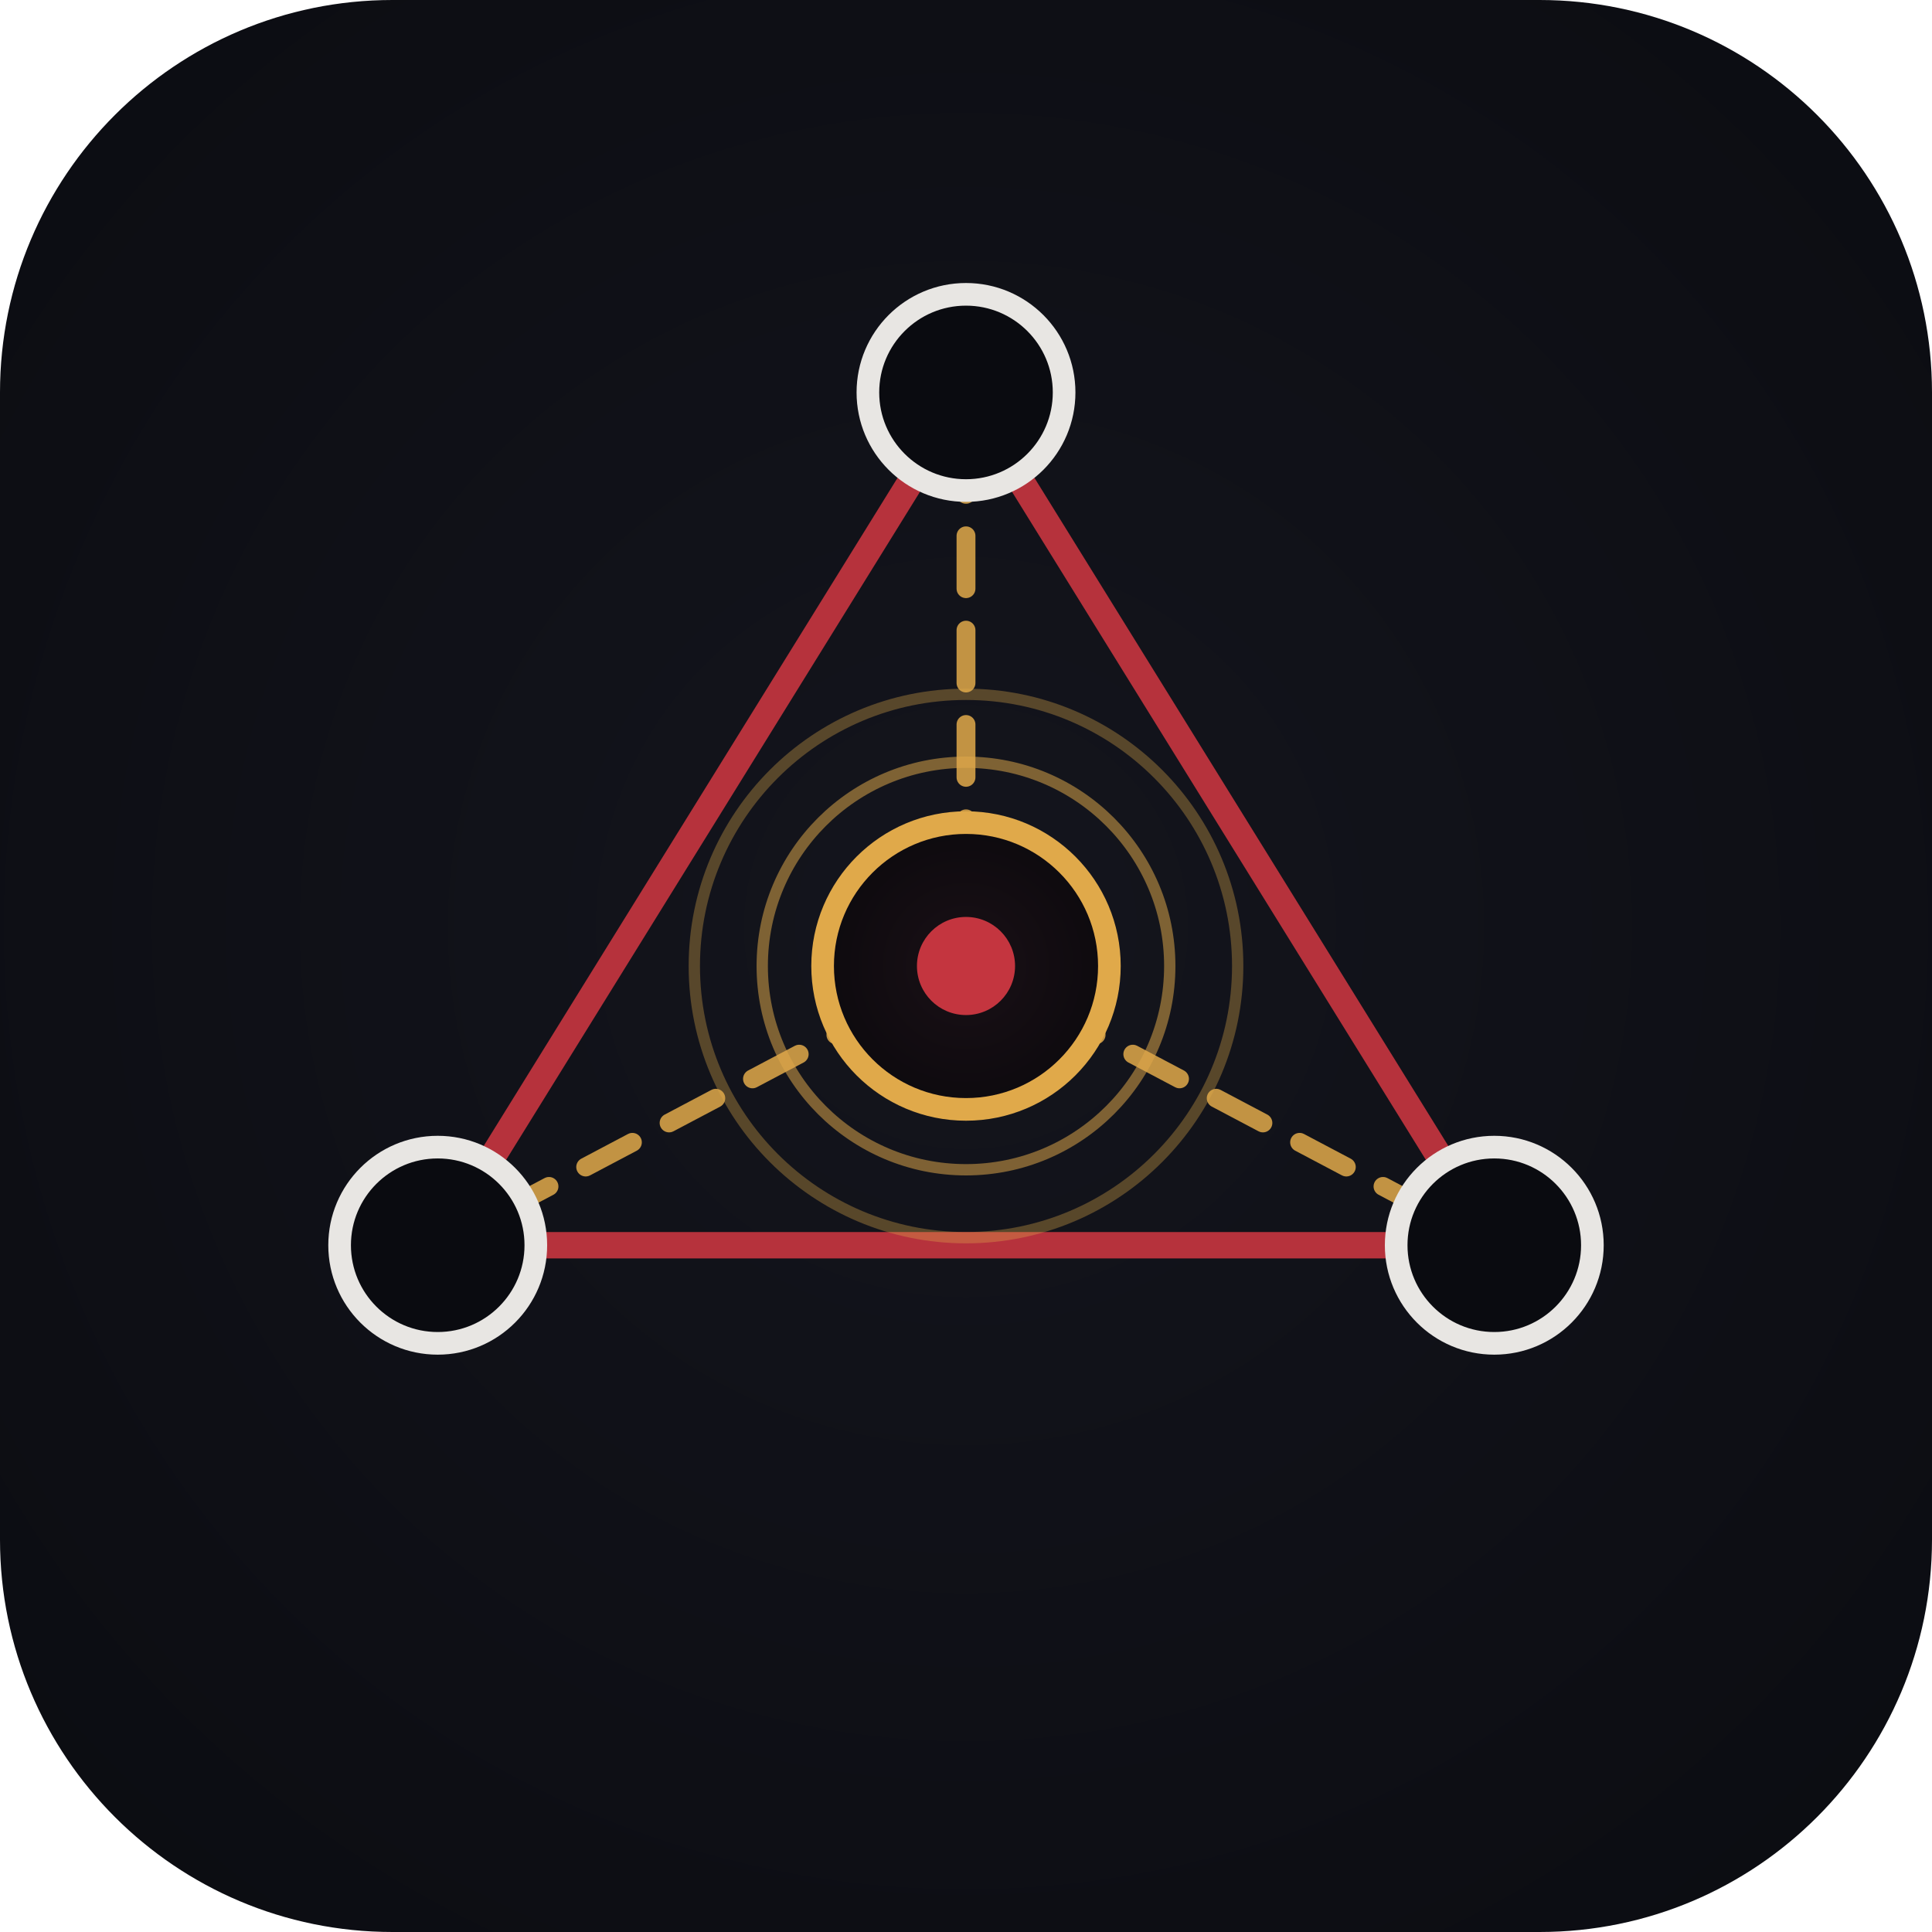
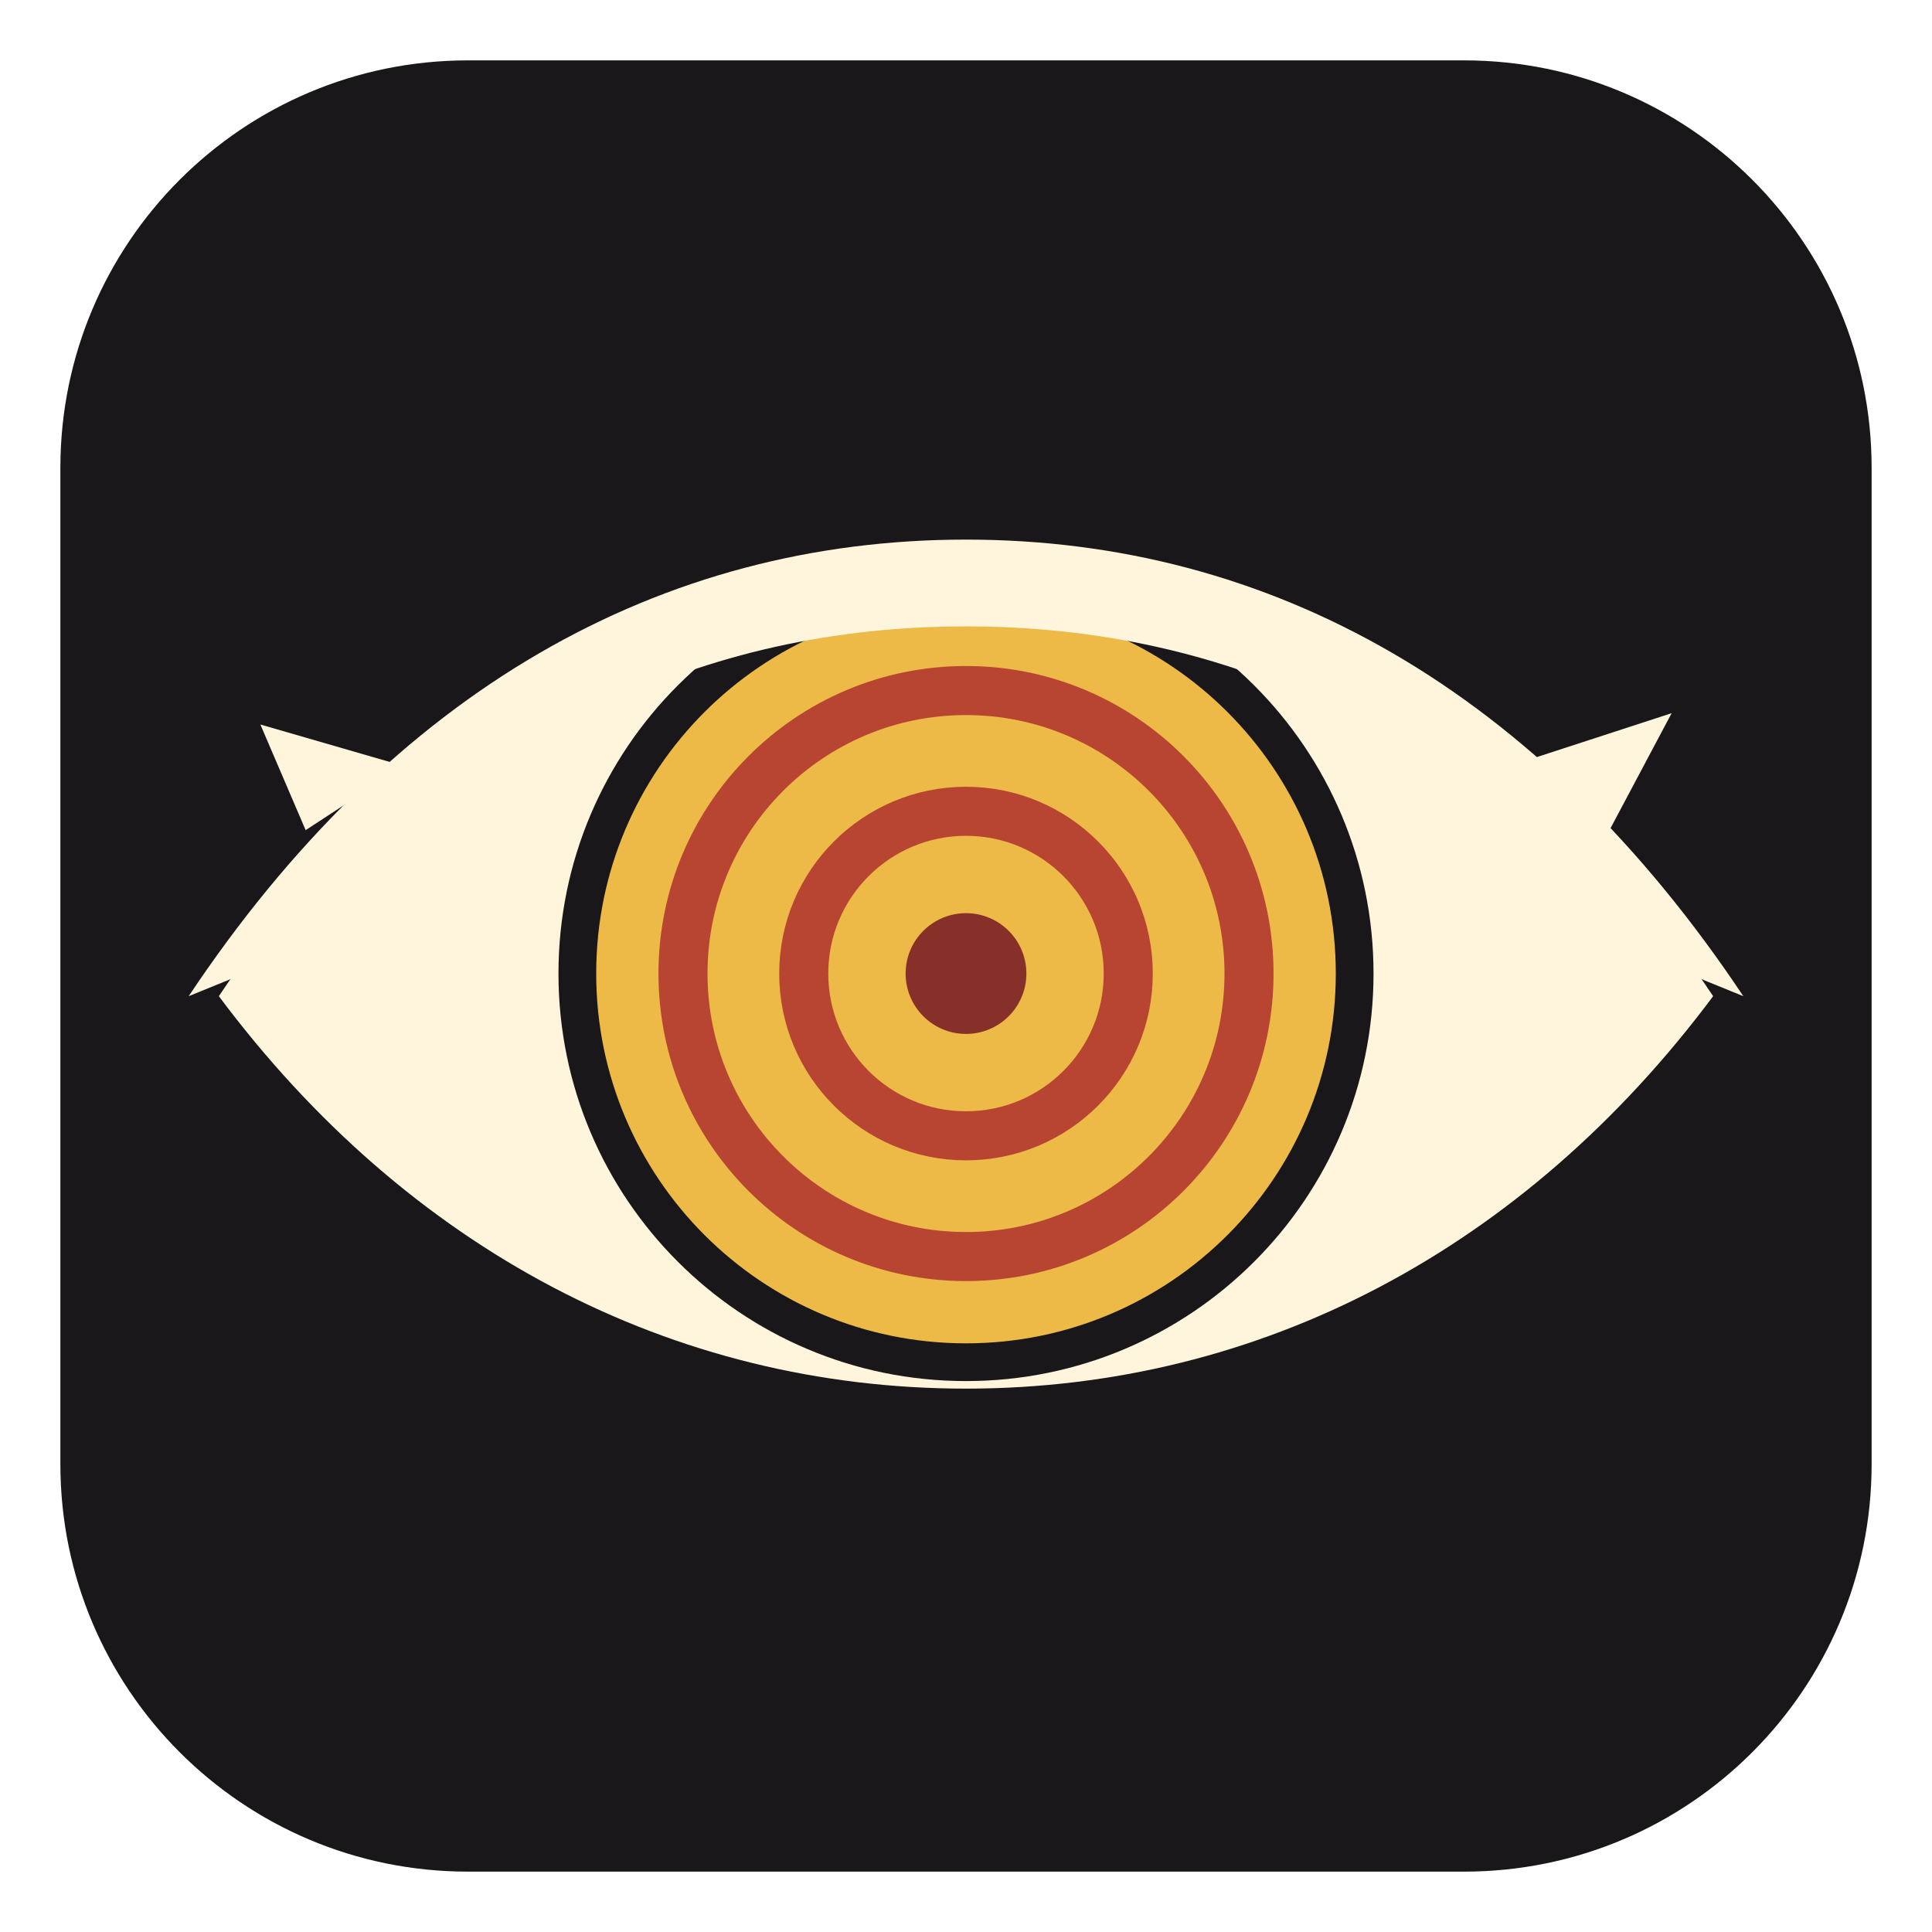
- <svg xmlns="http://www.w3.org/2000/svg" viewBox="0 0 512 512" width="512" height="512" role="img" aria-label="makima">
-   <defs>
-     <radialGradient id="bg" cx="50%" cy="48%" r="76%">
-       <stop offset="0%" stop-color="#14151d" />
-       <stop offset="100%" stop-color="#0a0b10" />
-     </radialGradient>
-     <radialGradient id="iris" cx="50%" cy="50%" r="50%">
-       <stop offset="0%" stop-color="#1a1016" />
-       <stop offset="100%" stop-color="#0d0a0e" />
-     </radialGradient>
-   </defs>
-   <rect width="512" height="512" rx="104" fill="url(#bg)" />
-   <g stroke="#c4353f" stroke-width="7" fill="none" stroke-linecap="round" opacity="0.92">
-     <path d="M256 104 L396 330" />
-     <path d="M396 330 L116 330" />
-     <path d="M116 330 L256 104" />
+ <svg xmlns="http://www.w3.org/2000/svg" viewBox="0 0 512 512" width="512" height="512" role="img" aria-label="Makima's ringed eye">
+   <rect x="16" y="16" width="480" height="480" rx="108" fill="#191719" />
+   <path d="M58 264C106 192 177 154 256 154s150 38 198 110c-50 67-120 104-198 104S108 331 58 264Z" fill="#fff4dc" />
+   <circle cx="256" cy="258" r="103" fill="#edba48" stroke="#191719" stroke-width="10" />
+   <g fill="none" stroke="#b84432" stroke-width="13">
+     <circle cx="256" cy="258" r="75" />
+     <circle cx="256" cy="258" r="43" />
  </g>
-   <g stroke="#e0a94a" stroke-width="5" stroke-dasharray="14 11" fill="none" opacity="0.85" stroke-linecap="round">
-     <path d="M256 256 L256 104" />
-     <path d="M256 256 L396 330" />
-     <path d="M256 256 L116 330" />
-   </g>
-   <g fill="none" stroke="#e0a94a">
-     <circle cx="256" cy="256" r="72" stroke-width="3" opacity="0.34" />
-     <circle cx="256" cy="256" r="54" stroke-width="3" opacity="0.52" />
-   </g>
-   <circle cx="256" cy="256" r="38" fill="url(#iris)" stroke="#e0a94a" stroke-width="6" />
-   <circle cx="256" cy="256" r="13" fill="#c4353f" />
-   <g fill="#0a0b10" stroke="#e8e6e3" stroke-width="6">
-     <circle cx="256" cy="104" r="26" />
-     <circle cx="396" cy="330" r="26" />
-     <circle cx="116" cy="330" r="26" />
-   </g>
+   <circle cx="256" cy="258" r="16" fill="#872f29" />
+   <path d="M50 264C104 183 175 143 256 143s152 40 206 121l-27-11c-49-58-109-87-179-87S126 195 77 253Z" fill="#fff4dc" />
+   <path d="m81 220-12-28 38 11m293 0 43-14-17 32" fill="#fff4dc" />
</svg>
